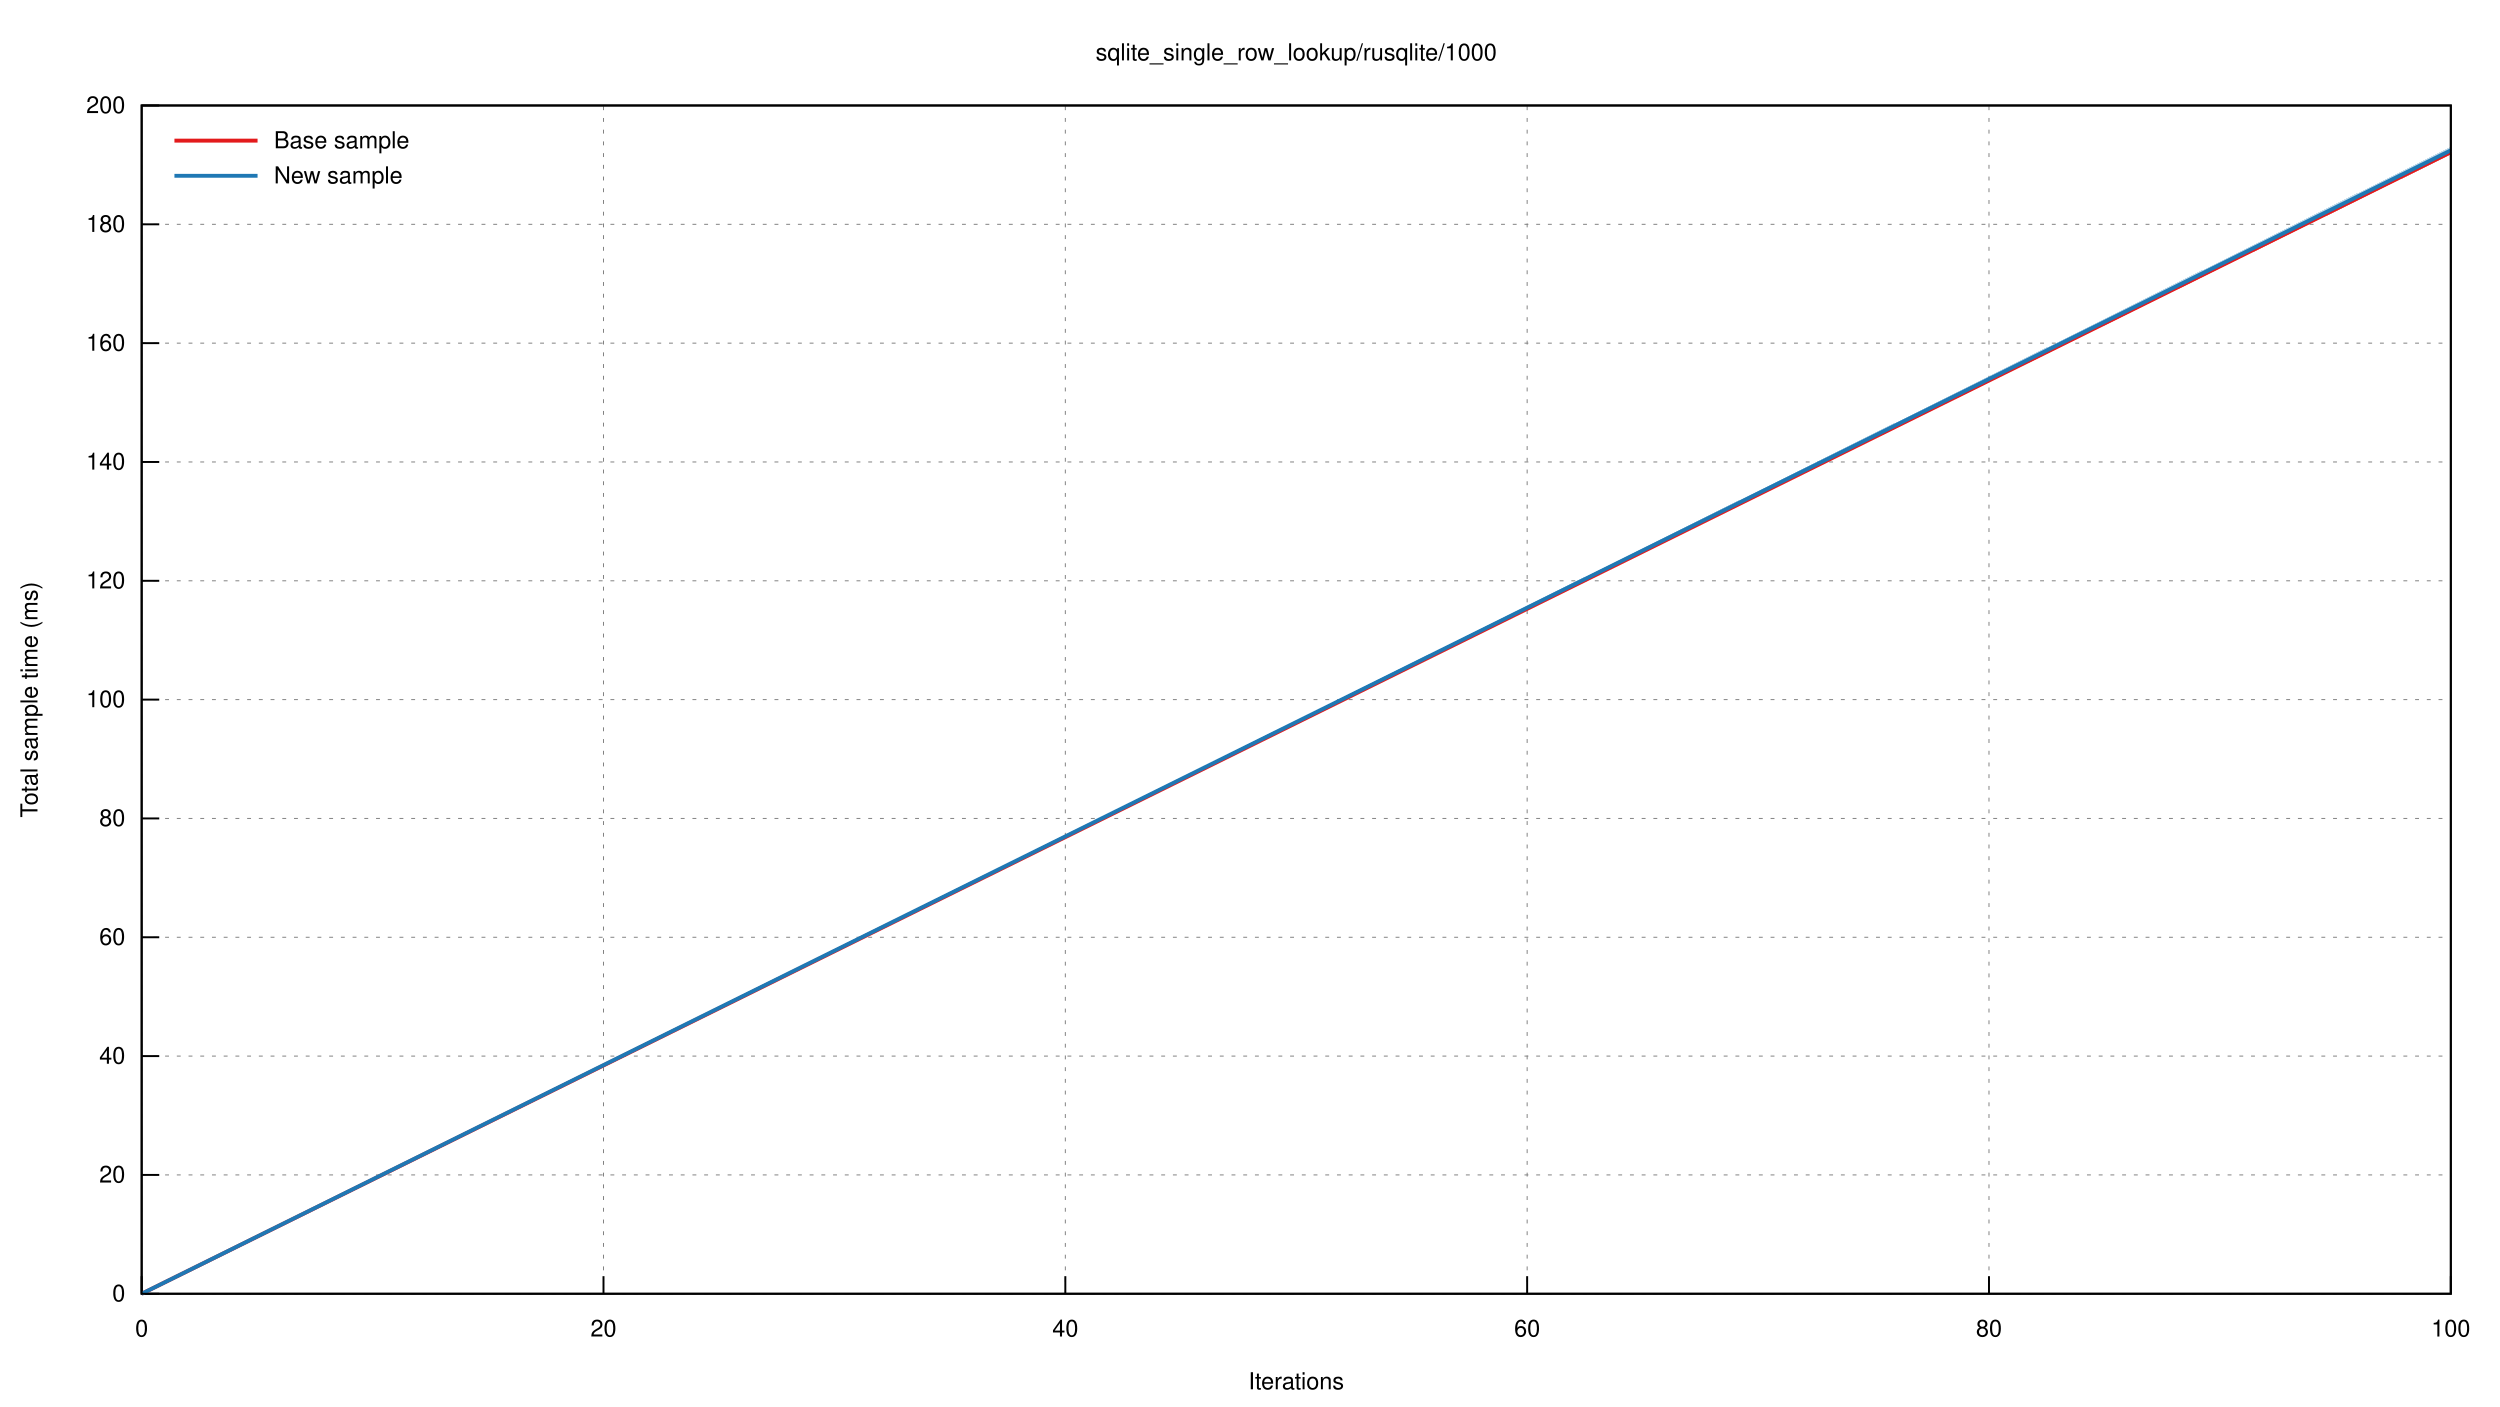
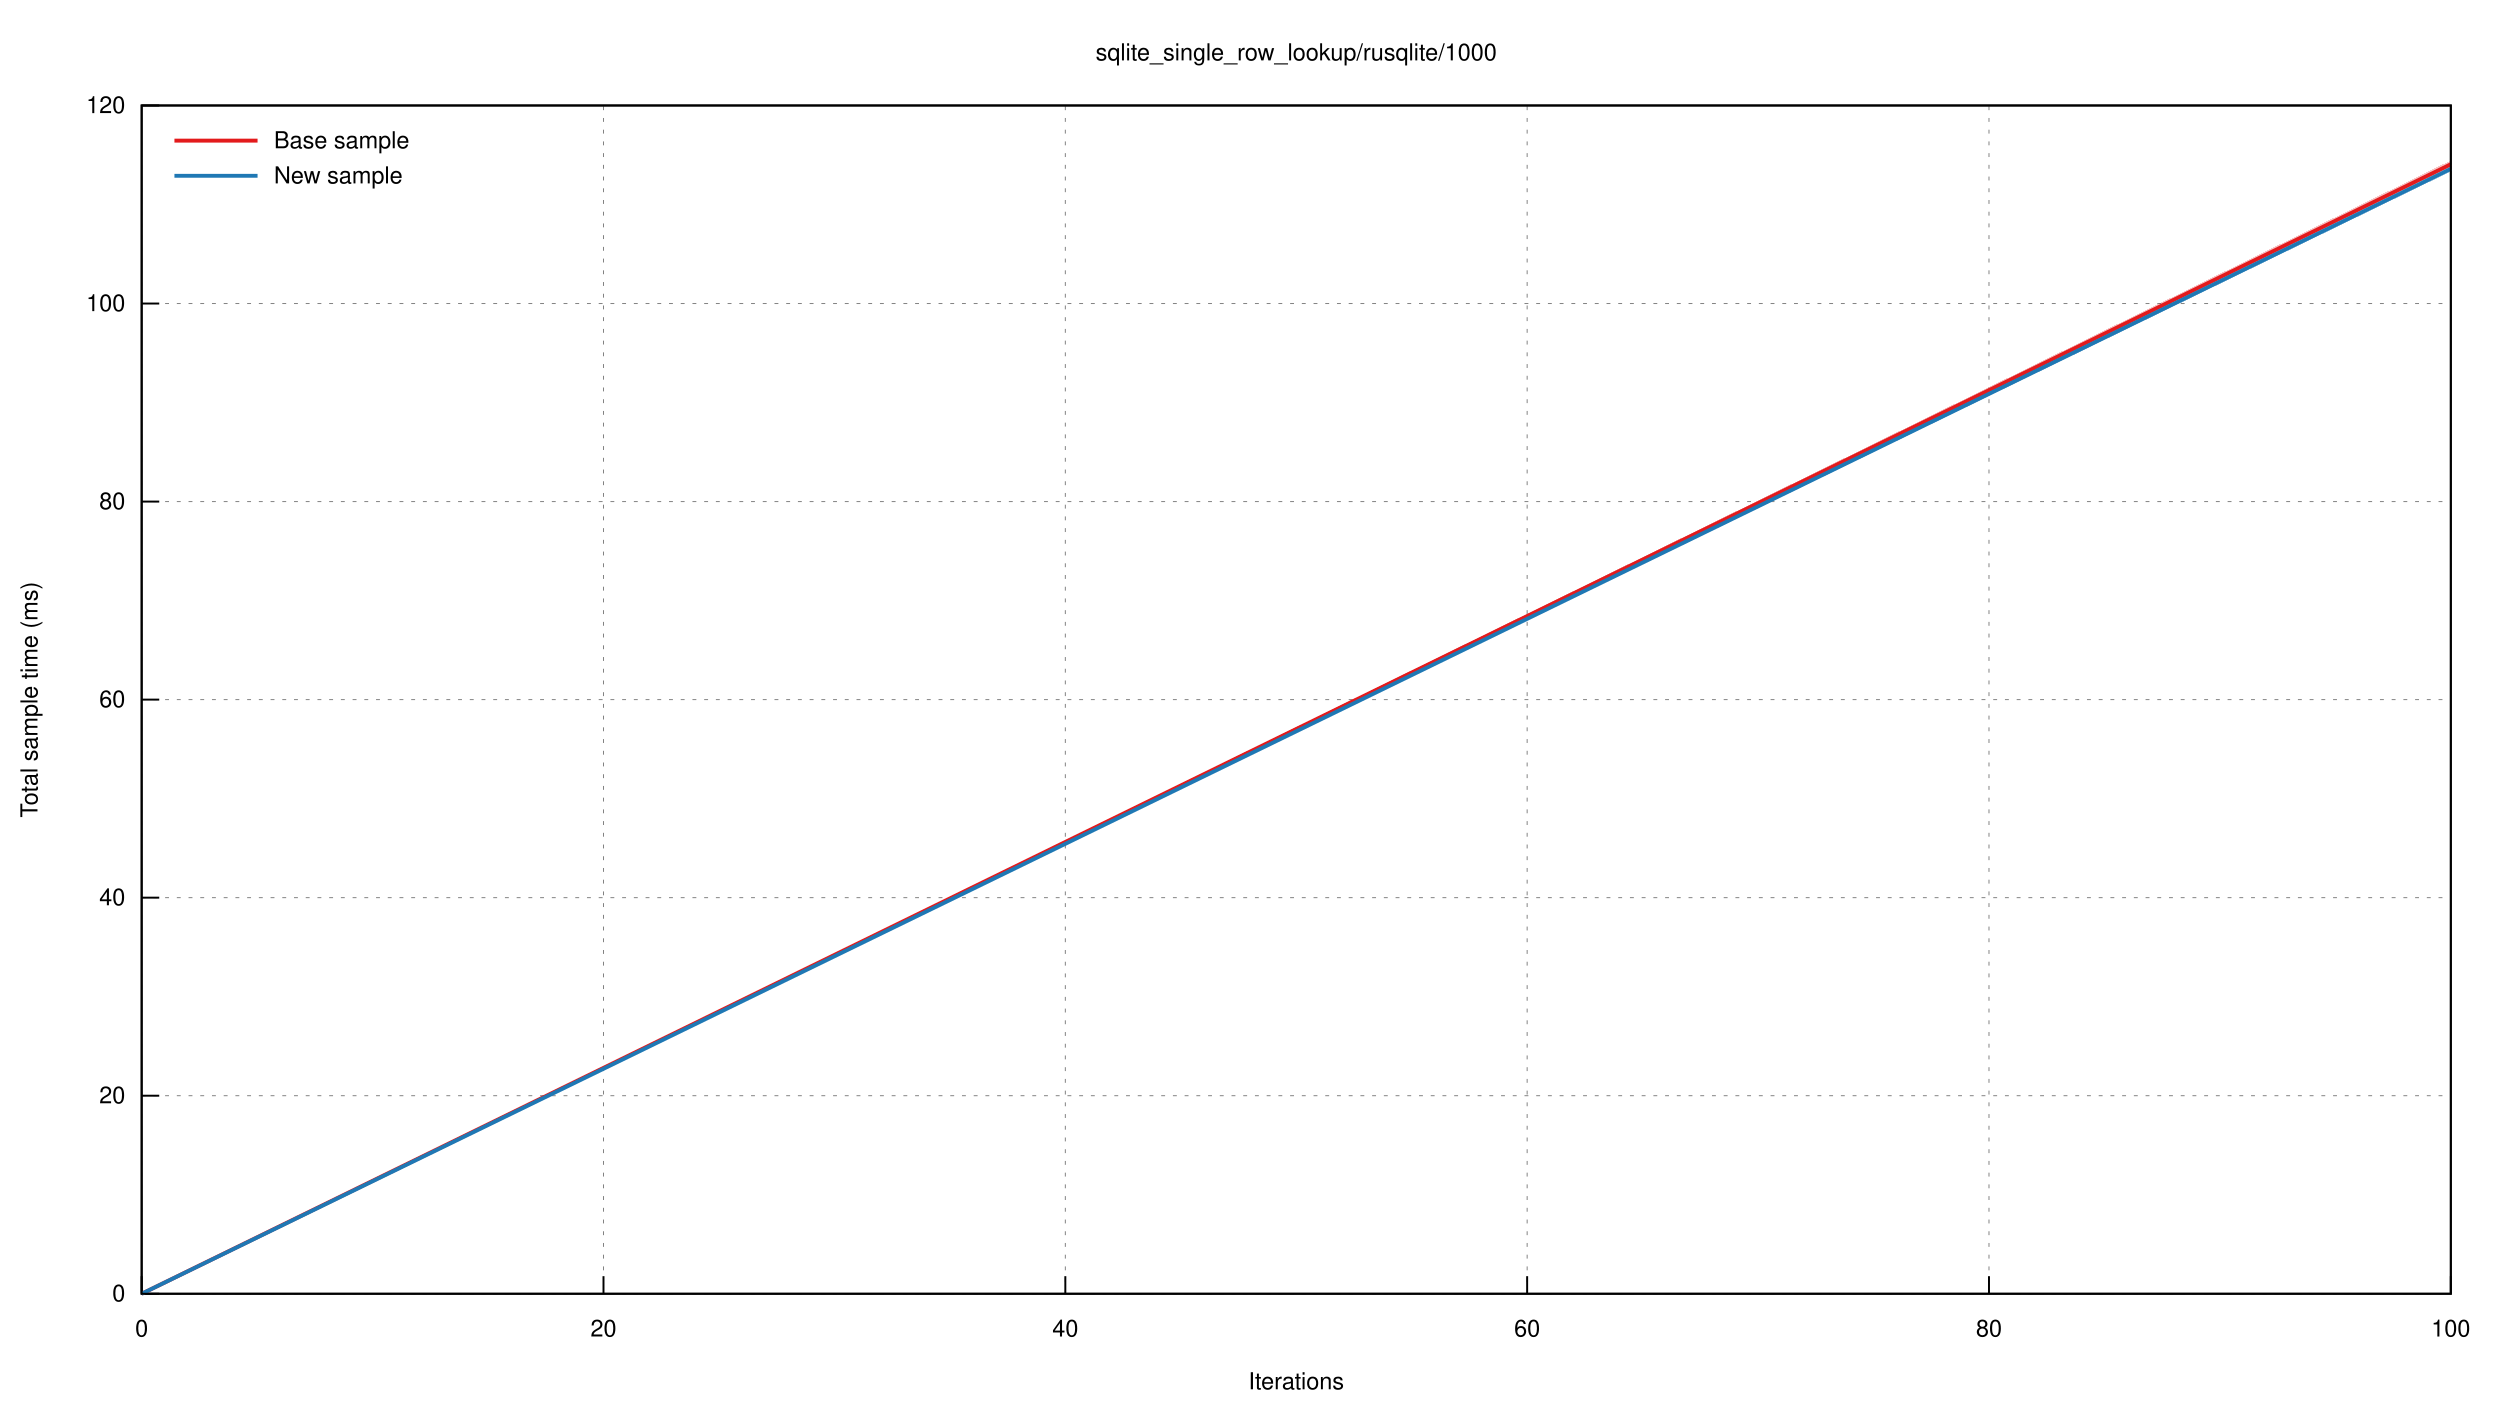
<svg xmlns="http://www.w3.org/2000/svg" xmlns:xlink="http://www.w3.org/1999/xlink" viewBox="0 0 1280 720">
  <g id="gnuplot_canvas">
    <rect x="0" y="0" width="1280" height="720" fill="none" />
    <defs>
      <circle id="gpDot" r="0.5" stroke-width="0.5" stroke="currentColor" />
      <path id="gpPt0" stroke-width="0.222" stroke="currentColor" d="M-1,0 h2 M0,-1 v2" />
      <path id="gpPt1" stroke-width="0.222" stroke="currentColor" d="M-1,-1 L1,1 M1,-1 L-1,1" />
      <path id="gpPt2" stroke-width="0.222" stroke="currentColor" d="M-1,0 L1,0 M0,-1 L0,1 M-1,-1 L1,1 M-1,1 L1,-1" />
      <rect id="gpPt3" stroke-width="0.222" stroke="currentColor" x="-1" y="-1" width="2" height="2" />
      <rect id="gpPt4" stroke-width="0.222" stroke="currentColor" fill="currentColor" x="-1" y="-1" width="2" height="2" />
      <circle id="gpPt5" stroke-width="0.222" stroke="currentColor" cx="0" cy="0" r="1" />
      <use xlink:href="#gpPt5" id="gpPt6" fill="currentColor" stroke="none" />
      <path id="gpPt7" stroke-width="0.222" stroke="currentColor" d="M0,-1.33 L-1.33,0.67 L1.33,0.67 z" />
      <use xlink:href="#gpPt7" id="gpPt8" fill="currentColor" stroke="none" />
      <use xlink:href="#gpPt7" id="gpPt9" stroke="currentColor" transform="rotate(180)" />
      <use xlink:href="#gpPt9" id="gpPt10" fill="currentColor" stroke="none" />
      <use xlink:href="#gpPt3" id="gpPt11" stroke="currentColor" transform="rotate(45)" />
      <use xlink:href="#gpPt11" id="gpPt12" fill="currentColor" stroke="none" />
      <path id="gpPt13" stroke-width="0.222" stroke="currentColor" d="M0,1.330 L1.265,0.411 L0.782,-1.067 L-0.782,-1.076 L-1.265,0.411 z" />
      <use xlink:href="#gpPt13" id="gpPt14" fill="currentColor" stroke="none" />
      <filter id="textbox" filterUnits="objectBoundingBox" x="0" y="0" height="1" width="1">
        <feFlood flood-color="white" flood-opacity="1" result="bgnd" />
        <feComposite in="SourceGraphic" in2="bgnd" operator="atop" />
      </filter>
      <filter id="greybox" filterUnits="objectBoundingBox" x="0" y="0" height="1" width="1">
        <feFlood flood-color="lightgrey" flood-opacity="1" result="grey" />
        <feComposite in="SourceGraphic" in2="grey" operator="atop" />
      </filter>
    </defs>
    <g fill="none" color="white" stroke="currentColor" stroke-width="1.00" stroke-linecap="butt" stroke-linejoin="miter">
</g>
    <g fill="none" color="black" stroke="currentColor" stroke-width="1.00" stroke-linecap="butt" stroke-linejoin="miter">
</g>
    <g fill="none" color="black" stroke="black" stroke-width="0.50" stroke-linecap="butt" stroke-linejoin="miter">
</g>
    <g fill="none" color="gray" stroke="currentColor" stroke-width="0.50" stroke-linecap="butt" stroke-linejoin="miter">
      <path stroke="gray" stroke-dasharray="2,4" class="gridline" d="M72.53,662.40 L1254.82,662.40  " />
    </g>
    <g fill="none" color="gray" stroke="gray" stroke-width="1.00" stroke-linecap="butt" stroke-linejoin="miter">
</g>
    <g fill="none" color="black" stroke="currentColor" stroke-width="1.00" stroke-linecap="butt" stroke-linejoin="miter">
      <path stroke="black" d="M72.53,662.40 L81.53,662.40  " />
      <g transform="translate(64.14,666.30)" stroke="none" fill="black" font-family="Helvetica" font-size="12.00" text-anchor="end">
        <text>
          <tspan font-family="Helvetica"> 0</tspan>
        </text>
      </g>
    </g>
    <g fill="none" color="black" stroke="currentColor" stroke-width="1.00" stroke-linecap="butt" stroke-linejoin="miter">
</g>
    <g fill="none" color="black" stroke="black" stroke-width="0.50" stroke-linecap="butt" stroke-linejoin="miter">
</g>
    <g fill="none" color="gray" stroke="currentColor" stroke-width="0.50" stroke-linecap="butt" stroke-linejoin="miter">
-       <path stroke="gray" stroke-dasharray="2,4" class="gridline" d="M72.53,601.56 L1254.82,601.56  " />
-     </g>
-     <g fill="none" color="gray" stroke="gray" stroke-width="1.00" stroke-linecap="butt" stroke-linejoin="miter">
- </g>
-     <g fill="none" color="black" stroke="currentColor" stroke-width="1.00" stroke-linecap="butt" stroke-linejoin="miter">
-       <path stroke="black" d="M72.53,601.56 L81.53,601.56  " />
-       <g transform="translate(64.14,605.46)" stroke="none" fill="black" font-family="Helvetica" font-size="12.00" text-anchor="end">
+       <path stroke="gray" stroke-dasharray="2,4" class="gridline" d="M72.53,561.00 L1254.82,561.00  " />
+     </g>
+     <g fill="none" color="gray" stroke="gray" stroke-width="1.00" stroke-linecap="butt" stroke-linejoin="miter">
+ </g>
+     <g fill="none" color="black" stroke="currentColor" stroke-width="1.00" stroke-linecap="butt" stroke-linejoin="miter">
+       <path stroke="black" d="M72.53,561.00 L81.53,561.00  " />
+       <g transform="translate(64.14,564.90)" stroke="none" fill="black" font-family="Helvetica" font-size="12.00" text-anchor="end">
        <text>
          <tspan font-family="Helvetica"> 20</tspan>
        </text>
      </g>
    </g>
    <g fill="none" color="black" stroke="currentColor" stroke-width="1.00" stroke-linecap="butt" stroke-linejoin="miter">
</g>
    <g fill="none" color="black" stroke="black" stroke-width="0.50" stroke-linecap="butt" stroke-linejoin="miter">
</g>
    <g fill="none" color="gray" stroke="currentColor" stroke-width="0.50" stroke-linecap="butt" stroke-linejoin="miter">
-       <path stroke="gray" stroke-dasharray="2,4" class="gridline" d="M72.53,540.72 L1254.82,540.72  " />
-     </g>
-     <g fill="none" color="gray" stroke="gray" stroke-width="1.00" stroke-linecap="butt" stroke-linejoin="miter">
- </g>
-     <g fill="none" color="black" stroke="currentColor" stroke-width="1.00" stroke-linecap="butt" stroke-linejoin="miter">
-       <path stroke="black" d="M72.53,540.72 L81.53,540.72  " />
-       <g transform="translate(64.14,544.62)" stroke="none" fill="black" font-family="Helvetica" font-size="12.00" text-anchor="end">
+       <path stroke="gray" stroke-dasharray="2,4" class="gridline" d="M72.53,459.60 L1254.82,459.60  " />
+     </g>
+     <g fill="none" color="gray" stroke="gray" stroke-width="1.00" stroke-linecap="butt" stroke-linejoin="miter">
+ </g>
+     <g fill="none" color="black" stroke="currentColor" stroke-width="1.00" stroke-linecap="butt" stroke-linejoin="miter">
+       <path stroke="black" d="M72.53,459.60 L81.53,459.60  " />
+       <g transform="translate(64.14,463.50)" stroke="none" fill="black" font-family="Helvetica" font-size="12.00" text-anchor="end">
        <text>
          <tspan font-family="Helvetica"> 40</tspan>
-         </text>
-       </g>
-     </g>
-     <g fill="none" color="black" stroke="currentColor" stroke-width="1.00" stroke-linecap="butt" stroke-linejoin="miter">
- </g>
-     <g fill="none" color="black" stroke="black" stroke-width="0.50" stroke-linecap="butt" stroke-linejoin="miter">
- </g>
-     <g fill="none" color="gray" stroke="currentColor" stroke-width="0.50" stroke-linecap="butt" stroke-linejoin="miter">
-       <path stroke="gray" stroke-dasharray="2,4" class="gridline" d="M72.53,479.88 L1254.82,479.88  " />
-     </g>
-     <g fill="none" color="gray" stroke="gray" stroke-width="1.00" stroke-linecap="butt" stroke-linejoin="miter">
- </g>
-     <g fill="none" color="black" stroke="currentColor" stroke-width="1.00" stroke-linecap="butt" stroke-linejoin="miter">
-       <path stroke="black" d="M72.53,479.88 L81.53,479.88  " />
-       <g transform="translate(64.14,483.78)" stroke="none" fill="black" font-family="Helvetica" font-size="12.00" text-anchor="end">
-         <text>
-           <tspan font-family="Helvetica"> 60</tspan>
-         </text>
-       </g>
-     </g>
-     <g fill="none" color="black" stroke="currentColor" stroke-width="1.00" stroke-linecap="butt" stroke-linejoin="miter">
- </g>
-     <g fill="none" color="black" stroke="black" stroke-width="0.50" stroke-linecap="butt" stroke-linejoin="miter">
- </g>
-     <g fill="none" color="gray" stroke="currentColor" stroke-width="0.50" stroke-linecap="butt" stroke-linejoin="miter">
-       <path stroke="gray" stroke-dasharray="2,4" class="gridline" d="M72.53,419.04 L1254.82,419.04  " />
-     </g>
-     <g fill="none" color="gray" stroke="gray" stroke-width="1.00" stroke-linecap="butt" stroke-linejoin="miter">
- </g>
-     <g fill="none" color="black" stroke="currentColor" stroke-width="1.00" stroke-linecap="butt" stroke-linejoin="miter">
-       <path stroke="black" d="M72.53,419.04 L81.53,419.04  " />
-       <g transform="translate(64.14,422.94)" stroke="none" fill="black" font-family="Helvetica" font-size="12.00" text-anchor="end">
-         <text>
-           <tspan font-family="Helvetica"> 80</tspan>
        </text>
      </g>
    </g>
    <g fill="none" color="black" stroke="currentColor" stroke-width="1.00" stroke-linecap="butt" stroke-linejoin="miter">
</g>
    <g fill="none" color="black" stroke="black" stroke-width="0.50" stroke-linecap="butt" stroke-linejoin="miter">
</g>
    <g fill="none" color="gray" stroke="currentColor" stroke-width="0.50" stroke-linecap="butt" stroke-linejoin="miter">
      <path stroke="gray" stroke-dasharray="2,4" class="gridline" d="M72.53,358.20 L1254.82,358.20  " />
    </g>
    <g fill="none" color="gray" stroke="gray" stroke-width="1.00" stroke-linecap="butt" stroke-linejoin="miter">
</g>
    <g fill="none" color="black" stroke="currentColor" stroke-width="1.00" stroke-linecap="butt" stroke-linejoin="miter">
      <path stroke="black" d="M72.53,358.20 L81.53,358.20  " />
      <g transform="translate(64.14,362.10)" stroke="none" fill="black" font-family="Helvetica" font-size="12.00" text-anchor="end">
        <text>
+           <tspan font-family="Helvetica"> 60</tspan>
+         </text>
+       </g>
+     </g>
+     <g fill="none" color="black" stroke="currentColor" stroke-width="1.00" stroke-linecap="butt" stroke-linejoin="miter">
+ </g>
+     <g fill="none" color="black" stroke="black" stroke-width="0.50" stroke-linecap="butt" stroke-linejoin="miter">
+ </g>
+     <g fill="none" color="gray" stroke="currentColor" stroke-width="0.50" stroke-linecap="butt" stroke-linejoin="miter">
+       <path stroke="gray" stroke-dasharray="2,4" class="gridline" d="M72.53,256.81 L1254.82,256.81  " />
+     </g>
+     <g fill="none" color="gray" stroke="gray" stroke-width="1.00" stroke-linecap="butt" stroke-linejoin="miter">
+ </g>
+     <g fill="none" color="black" stroke="currentColor" stroke-width="1.00" stroke-linecap="butt" stroke-linejoin="miter">
+       <path stroke="black" d="M72.53,256.81 L81.53,256.81  " />
+       <g transform="translate(64.14,260.71)" stroke="none" fill="black" font-family="Helvetica" font-size="12.00" text-anchor="end">
+         <text>
+           <tspan font-family="Helvetica"> 80</tspan>
+         </text>
+       </g>
+     </g>
+     <g fill="none" color="black" stroke="currentColor" stroke-width="1.00" stroke-linecap="butt" stroke-linejoin="miter">
+ </g>
+     <g fill="none" color="black" stroke="black" stroke-width="0.50" stroke-linecap="butt" stroke-linejoin="miter">
+ </g>
+     <g fill="none" color="gray" stroke="currentColor" stroke-width="0.50" stroke-linecap="butt" stroke-linejoin="miter">
+       <path stroke="gray" stroke-dasharray="2,4" class="gridline" d="M72.53,155.41 L1254.82,155.41  " />
+     </g>
+     <g fill="none" color="gray" stroke="gray" stroke-width="1.00" stroke-linecap="butt" stroke-linejoin="miter">
+ </g>
+     <g fill="none" color="black" stroke="currentColor" stroke-width="1.00" stroke-linecap="butt" stroke-linejoin="miter">
+       <path stroke="black" d="M72.53,155.41 L81.53,155.41  " />
+       <g transform="translate(64.14,159.31)" stroke="none" fill="black" font-family="Helvetica" font-size="12.00" text-anchor="end">
+         <text>
          <tspan font-family="Helvetica"> 100</tspan>
-         </text>
-       </g>
-     </g>
-     <g fill="none" color="black" stroke="currentColor" stroke-width="1.00" stroke-linecap="butt" stroke-linejoin="miter">
- </g>
-     <g fill="none" color="black" stroke="black" stroke-width="0.50" stroke-linecap="butt" stroke-linejoin="miter">
- </g>
-     <g fill="none" color="gray" stroke="currentColor" stroke-width="0.50" stroke-linecap="butt" stroke-linejoin="miter">
-       <path stroke="gray" stroke-dasharray="2,4" class="gridline" d="M72.53,297.37 L1254.82,297.37  " />
-     </g>
-     <g fill="none" color="gray" stroke="gray" stroke-width="1.00" stroke-linecap="butt" stroke-linejoin="miter">
- </g>
-     <g fill="none" color="black" stroke="currentColor" stroke-width="1.00" stroke-linecap="butt" stroke-linejoin="miter">
-       <path stroke="black" d="M72.53,297.37 L81.53,297.37  " />
-       <g transform="translate(64.14,301.27)" stroke="none" fill="black" font-family="Helvetica" font-size="12.00" text-anchor="end">
-         <text>
-           <tspan font-family="Helvetica"> 120</tspan>
-         </text>
-       </g>
-     </g>
-     <g fill="none" color="black" stroke="currentColor" stroke-width="1.00" stroke-linecap="butt" stroke-linejoin="miter">
- </g>
-     <g fill="none" color="black" stroke="black" stroke-width="0.50" stroke-linecap="butt" stroke-linejoin="miter">
- </g>
-     <g fill="none" color="gray" stroke="currentColor" stroke-width="0.50" stroke-linecap="butt" stroke-linejoin="miter">
-       <path stroke="gray" stroke-dasharray="2,4" class="gridline" d="M72.53,236.53 L1254.82,236.53  " />
-     </g>
-     <g fill="none" color="gray" stroke="gray" stroke-width="1.00" stroke-linecap="butt" stroke-linejoin="miter">
- </g>
-     <g fill="none" color="black" stroke="currentColor" stroke-width="1.00" stroke-linecap="butt" stroke-linejoin="miter">
-       <path stroke="black" d="M72.53,236.53 L81.53,236.53  " />
-       <g transform="translate(64.14,240.43)" stroke="none" fill="black" font-family="Helvetica" font-size="12.00" text-anchor="end">
-         <text>
-           <tspan font-family="Helvetica"> 140</tspan>
-         </text>
-       </g>
-     </g>
-     <g fill="none" color="black" stroke="currentColor" stroke-width="1.00" stroke-linecap="butt" stroke-linejoin="miter">
- </g>
-     <g fill="none" color="black" stroke="black" stroke-width="0.50" stroke-linecap="butt" stroke-linejoin="miter">
- </g>
-     <g fill="none" color="gray" stroke="currentColor" stroke-width="0.50" stroke-linecap="butt" stroke-linejoin="miter">
-       <path stroke="gray" stroke-dasharray="2,4" class="gridline" d="M72.53,175.69 L1254.82,175.69  " />
-     </g>
-     <g fill="none" color="gray" stroke="gray" stroke-width="1.00" stroke-linecap="butt" stroke-linejoin="miter">
- </g>
-     <g fill="none" color="black" stroke="currentColor" stroke-width="1.00" stroke-linecap="butt" stroke-linejoin="miter">
-       <path stroke="black" d="M72.53,175.69 L81.53,175.69  " />
-       <g transform="translate(64.14,179.59)" stroke="none" fill="black" font-family="Helvetica" font-size="12.00" text-anchor="end">
-         <text>
-           <tspan font-family="Helvetica"> 160</tspan>
-         </text>
-       </g>
-     </g>
-     <g fill="none" color="black" stroke="currentColor" stroke-width="1.00" stroke-linecap="butt" stroke-linejoin="miter">
- </g>
-     <g fill="none" color="black" stroke="black" stroke-width="0.50" stroke-linecap="butt" stroke-linejoin="miter">
- </g>
-     <g fill="none" color="gray" stroke="currentColor" stroke-width="0.50" stroke-linecap="butt" stroke-linejoin="miter">
-       <path stroke="gray" stroke-dasharray="2,4" class="gridline" d="M72.53,114.85 L1254.82,114.85  " />
-     </g>
-     <g fill="none" color="gray" stroke="gray" stroke-width="1.00" stroke-linecap="butt" stroke-linejoin="miter">
- </g>
-     <g fill="none" color="black" stroke="currentColor" stroke-width="1.00" stroke-linecap="butt" stroke-linejoin="miter">
-       <path stroke="black" d="M72.53,114.85 L81.53,114.85  " />
-       <g transform="translate(64.14,118.75)" stroke="none" fill="black" font-family="Helvetica" font-size="12.00" text-anchor="end">
-         <text>
-           <tspan font-family="Helvetica"> 180</tspan>
        </text>
      </g>
    </g>
    <g fill="none" color="black" stroke="currentColor" stroke-width="1.00" stroke-linecap="butt" stroke-linejoin="miter">
</g>
    <g fill="none" color="black" stroke="black" stroke-width="0.50" stroke-linecap="butt" stroke-linejoin="miter">
</g>
    <g fill="none" color="gray" stroke="currentColor" stroke-width="0.50" stroke-linecap="butt" stroke-linejoin="miter">
      <path stroke="gray" stroke-dasharray="2,4" class="gridline" d="M72.53,54.01 L1254.82,54.01  " />
    </g>
    <g fill="none" color="gray" stroke="gray" stroke-width="1.00" stroke-linecap="butt" stroke-linejoin="miter">
</g>
    <g fill="none" color="black" stroke="currentColor" stroke-width="1.00" stroke-linecap="butt" stroke-linejoin="miter">
      <path stroke="black" d="M72.53,54.01 L81.53,54.01  " />
      <g transform="translate(64.14,57.91)" stroke="none" fill="black" font-family="Helvetica" font-size="12.00" text-anchor="end">
        <text>
-           <tspan font-family="Helvetica"> 200</tspan>
+           <tspan font-family="Helvetica"> 120</tspan>
        </text>
      </g>
    </g>
    <g fill="none" color="black" stroke="currentColor" stroke-width="1.00" stroke-linecap="butt" stroke-linejoin="miter">
</g>
    <g fill="none" color="black" stroke="black" stroke-width="0.50" stroke-linecap="butt" stroke-linejoin="miter">
</g>
    <g fill="none" color="gray" stroke="currentColor" stroke-width="0.50" stroke-linecap="butt" stroke-linejoin="miter">
      <path stroke="gray" stroke-dasharray="2,4" class="gridline" d="M72.53,662.40 L72.53,54.01  " />
    </g>
    <g fill="none" color="gray" stroke="gray" stroke-width="1.00" stroke-linecap="butt" stroke-linejoin="miter">
</g>
    <g fill="none" color="black" stroke="currentColor" stroke-width="1.00" stroke-linecap="butt" stroke-linejoin="miter">
      <path stroke="black" d="M72.53,662.40 L72.53,653.40  " />
      <g transform="translate(72.53,684.30)" stroke="none" fill="black" font-family="Helvetica" font-size="12.00" text-anchor="middle">
        <text>
          <tspan font-family="Helvetica"> 0</tspan>
        </text>
      </g>
    </g>
    <g fill="none" color="black" stroke="currentColor" stroke-width="1.00" stroke-linecap="butt" stroke-linejoin="miter">
</g>
    <g fill="none" color="black" stroke="black" stroke-width="0.50" stroke-linecap="butt" stroke-linejoin="miter">
</g>
    <g fill="none" color="gray" stroke="currentColor" stroke-width="0.50" stroke-linecap="butt" stroke-linejoin="miter">
      <path stroke="gray" stroke-dasharray="2,4" class="gridline" d="M308.99,662.40 L308.99,54.01  " />
    </g>
    <g fill="none" color="gray" stroke="gray" stroke-width="1.00" stroke-linecap="butt" stroke-linejoin="miter">
</g>
    <g fill="none" color="black" stroke="currentColor" stroke-width="1.00" stroke-linecap="butt" stroke-linejoin="miter">
      <path stroke="black" d="M308.99,662.40 L308.99,653.40  " />
      <g transform="translate(308.99,684.30)" stroke="none" fill="black" font-family="Helvetica" font-size="12.00" text-anchor="middle">
        <text>
          <tspan font-family="Helvetica"> 20</tspan>
        </text>
      </g>
    </g>
    <g fill="none" color="black" stroke="currentColor" stroke-width="1.00" stroke-linecap="butt" stroke-linejoin="miter">
</g>
    <g fill="none" color="black" stroke="black" stroke-width="0.50" stroke-linecap="butt" stroke-linejoin="miter">
</g>
    <g fill="none" color="gray" stroke="currentColor" stroke-width="0.50" stroke-linecap="butt" stroke-linejoin="miter">
      <path stroke="gray" stroke-dasharray="2,4" class="gridline" d="M545.45,662.40 L545.45,54.01  " />
    </g>
    <g fill="none" color="gray" stroke="gray" stroke-width="1.00" stroke-linecap="butt" stroke-linejoin="miter">
</g>
    <g fill="none" color="black" stroke="currentColor" stroke-width="1.00" stroke-linecap="butt" stroke-linejoin="miter">
      <path stroke="black" d="M545.45,662.40 L545.45,653.40  " />
      <g transform="translate(545.45,684.30)" stroke="none" fill="black" font-family="Helvetica" font-size="12.00" text-anchor="middle">
        <text>
          <tspan font-family="Helvetica"> 40</tspan>
        </text>
      </g>
    </g>
    <g fill="none" color="black" stroke="currentColor" stroke-width="1.00" stroke-linecap="butt" stroke-linejoin="miter">
</g>
    <g fill="none" color="black" stroke="black" stroke-width="0.50" stroke-linecap="butt" stroke-linejoin="miter">
</g>
    <g fill="none" color="gray" stroke="currentColor" stroke-width="0.50" stroke-linecap="butt" stroke-linejoin="miter">
      <path stroke="gray" stroke-dasharray="2,4" class="gridline" d="M781.90,662.40 L781.90,54.01  " />
    </g>
    <g fill="none" color="gray" stroke="gray" stroke-width="1.00" stroke-linecap="butt" stroke-linejoin="miter">
</g>
    <g fill="none" color="black" stroke="currentColor" stroke-width="1.00" stroke-linecap="butt" stroke-linejoin="miter">
      <path stroke="black" d="M781.90,662.40 L781.90,653.40  " />
      <g transform="translate(781.90,684.30)" stroke="none" fill="black" font-family="Helvetica" font-size="12.00" text-anchor="middle">
        <text>
          <tspan font-family="Helvetica"> 60</tspan>
        </text>
      </g>
    </g>
    <g fill="none" color="black" stroke="currentColor" stroke-width="1.00" stroke-linecap="butt" stroke-linejoin="miter">
</g>
    <g fill="none" color="black" stroke="black" stroke-width="0.50" stroke-linecap="butt" stroke-linejoin="miter">
</g>
    <g fill="none" color="gray" stroke="currentColor" stroke-width="0.50" stroke-linecap="butt" stroke-linejoin="miter">
      <path stroke="gray" stroke-dasharray="2,4" class="gridline" d="M1018.36,662.40 L1018.36,54.01  " />
    </g>
    <g fill="none" color="gray" stroke="gray" stroke-width="1.00" stroke-linecap="butt" stroke-linejoin="miter">
</g>
    <g fill="none" color="black" stroke="currentColor" stroke-width="1.00" stroke-linecap="butt" stroke-linejoin="miter">
      <path stroke="black" d="M1018.36,662.40 L1018.36,653.40  " />
      <g transform="translate(1018.36,684.30)" stroke="none" fill="black" font-family="Helvetica" font-size="12.00" text-anchor="middle">
        <text>
          <tspan font-family="Helvetica"> 80</tspan>
        </text>
      </g>
    </g>
    <g fill="none" color="black" stroke="currentColor" stroke-width="1.00" stroke-linecap="butt" stroke-linejoin="miter">
</g>
    <g fill="none" color="black" stroke="black" stroke-width="0.50" stroke-linecap="butt" stroke-linejoin="miter">
</g>
    <g fill="none" color="gray" stroke="currentColor" stroke-width="0.50" stroke-linecap="butt" stroke-linejoin="miter">
      <path stroke="gray" stroke-dasharray="2,4" class="gridline" d="M1254.82,662.40 L1254.82,54.01  " />
    </g>
    <g fill="none" color="gray" stroke="gray" stroke-width="1.00" stroke-linecap="butt" stroke-linejoin="miter">
</g>
    <g fill="none" color="black" stroke="currentColor" stroke-width="1.00" stroke-linecap="butt" stroke-linejoin="miter">
      <path stroke="black" d="M1254.82,662.40 L1254.82,653.40  " />
      <g transform="translate(1254.82,684.30)" stroke="none" fill="black" font-family="Helvetica" font-size="12.00" text-anchor="middle">
        <text>
          <tspan font-family="Helvetica"> 100</tspan>
        </text>
      </g>
    </g>
    <g fill="none" color="black" stroke="currentColor" stroke-width="1.00" stroke-linecap="butt" stroke-linejoin="miter">
</g>
    <g fill="none" color="black" stroke="currentColor" stroke-width="1.00" stroke-linecap="butt" stroke-linejoin="miter">
      <path stroke="black" d="M72.53,54.01 L72.53,662.40 L1254.82,662.40 L1254.82,54.01 L72.53,54.01 Z  " />
    </g>
    <g fill="none" color="black" stroke="currentColor" stroke-width="1.00" stroke-linecap="butt" stroke-linejoin="miter">
</g>
    <g id="gnuplot_plot_1" fill="none">
      <g fill="none" color="black" stroke="currentColor" stroke-width="1.00" stroke-linecap="butt" stroke-linejoin="miter">
        <g stroke="none" shape-rendering="crispEdges">
          <polygon fill="rgb(227,  26,  28)" fill-opacity="0.25" points="72.53,662.40 72.53,662.40 72.53,662.40 " />
-           <polygon fill="rgb(227,  26,  28)" fill-opacity="0.25" points="72.53,662.40 1254.82,79.19 1254.82,76.48 " />
+           <polygon fill="rgb(227,  26,  28)" fill-opacity="0.25" points="72.53,662.40 1254.82,85.53 1254.82,82.13 " />
        </g>
      </g>
    </g>
    <g id="gnuplot_plot_2" fill="none">
      <g fill="none" color="black" stroke="currentColor" stroke-width="1.00" stroke-linecap="butt" stroke-linejoin="miter">
        <g stroke="none" shape-rendering="crispEdges">
          <polygon fill="rgb( 31, 120, 180)" fill-opacity="0.25" points="72.53,662.40 72.53,662.40 72.53,662.40 " />
-           <polygon fill="rgb( 31, 120, 180)" fill-opacity="0.25" points="72.53,662.40 1254.82,78.46 1254.82,75.08 " />
+           <polygon fill="rgb( 31, 120, 180)" fill-opacity="0.25" points="72.53,662.40 1254.82,87.88 1254.82,84.73 " />
        </g>
      </g>
    </g>
    <g id="gnuplot_plot_3">
      <g fill="none" color="white" stroke="rgb( 31, 120, 180)" stroke-width="2.00" stroke-linecap="butt" stroke-linejoin="miter">
</g>
      <g fill="none" color="black" stroke="currentColor" stroke-width="2.00" stroke-linecap="butt" stroke-linejoin="miter">
        <g transform="translate(140.26,75.91)" stroke="none" fill="black" font-family="Helvetica" font-size="12.00" text-anchor="start">
          <text>
            <tspan font-family="Helvetica">Base sample</tspan>
          </text>
        </g>
      </g>
      <g fill="none" color="black" stroke="currentColor" stroke-width="2.00" stroke-linecap="butt" stroke-linejoin="miter">
-         <path stroke="rgb(227,  26,  28)" d="M89.31,72.01 L131.87,72.01 M72.53,662.40 L1254.82,77.94  " />
+         <path stroke="rgb(227,  26,  28)" d="M89.31,72.01 L131.87,72.01 M72.53,662.40 L1254.82,84.09  " />
      </g>
    </g>
    <g id="gnuplot_plot_4">
      <g fill="none" color="black" stroke="currentColor" stroke-width="2.00" stroke-linecap="butt" stroke-linejoin="miter">
        <g transform="translate(140.26,93.91)" stroke="none" fill="black" font-family="Helvetica" font-size="12.00" text-anchor="start">
          <text>
            <tspan font-family="Helvetica">New sample</tspan>
          </text>
        </g>
      </g>
      <g fill="none" color="black" stroke="currentColor" stroke-width="2.00" stroke-linecap="butt" stroke-linejoin="miter">
-         <path stroke="rgb( 31, 120, 180)" d="M89.31,90.01 L131.87,90.01 M72.53,662.40 L1254.82,76.96  " />
+         <path stroke="rgb( 31, 120, 180)" d="M89.31,90.01 L131.87,90.01 M72.53,662.40 L1254.82,86.47  " />
      </g>
    </g>
    <g fill="none" color="black" stroke="currentColor" stroke-width="2.00" stroke-linecap="butt" stroke-linejoin="miter">
</g>
    <g fill="none" color="black" stroke="black" stroke-width="1.00" stroke-linecap="butt" stroke-linejoin="miter">
</g>
    <g fill="none" color="black" stroke="currentColor" stroke-width="1.00" stroke-linecap="butt" stroke-linejoin="miter">
      <path stroke="black" d="M72.53,54.01 L72.53,662.40 L1254.82,662.40 L1254.82,54.01 L72.53,54.01 Z  " />
      <g transform="translate(19.18,358.21) rotate(270.00)" stroke="none" fill="black" font-family="Helvetica" font-size="12.00" text-anchor="middle">
        <text>
          <tspan font-family="Helvetica">Total sample time (ms)</tspan>
        </text>
      </g>
    </g>
    <g fill="none" color="black" stroke="currentColor" stroke-width="1.00" stroke-linecap="butt" stroke-linejoin="miter">
      <g transform="translate(663.67,711.30)" stroke="none" fill="black" font-family="Helvetica" font-size="12.00" text-anchor="middle">
        <text>
          <tspan font-family="Helvetica">Iterations</tspan>
        </text>
      </g>
    </g>
    <g fill="none" color="black" stroke="currentColor" stroke-width="1.00" stroke-linecap="butt" stroke-linejoin="miter">
</g>
    <g fill="none" color="black" stroke="currentColor" stroke-width="1.00" stroke-linecap="butt" stroke-linejoin="miter">
      <g transform="translate(663.67,30.91)" stroke="none" fill="black" font-family="Helvetica" font-size="12.00" text-anchor="middle">
        <text>
          <tspan font-family="Helvetica">sqlite_single_row_lookup/rusqlite/1000</tspan>
        </text>
      </g>
    </g>
    <g fill="none" color="black" stroke="currentColor" stroke-width="1.00" stroke-linecap="butt" stroke-linejoin="miter">
</g>
  </g>
</svg>
